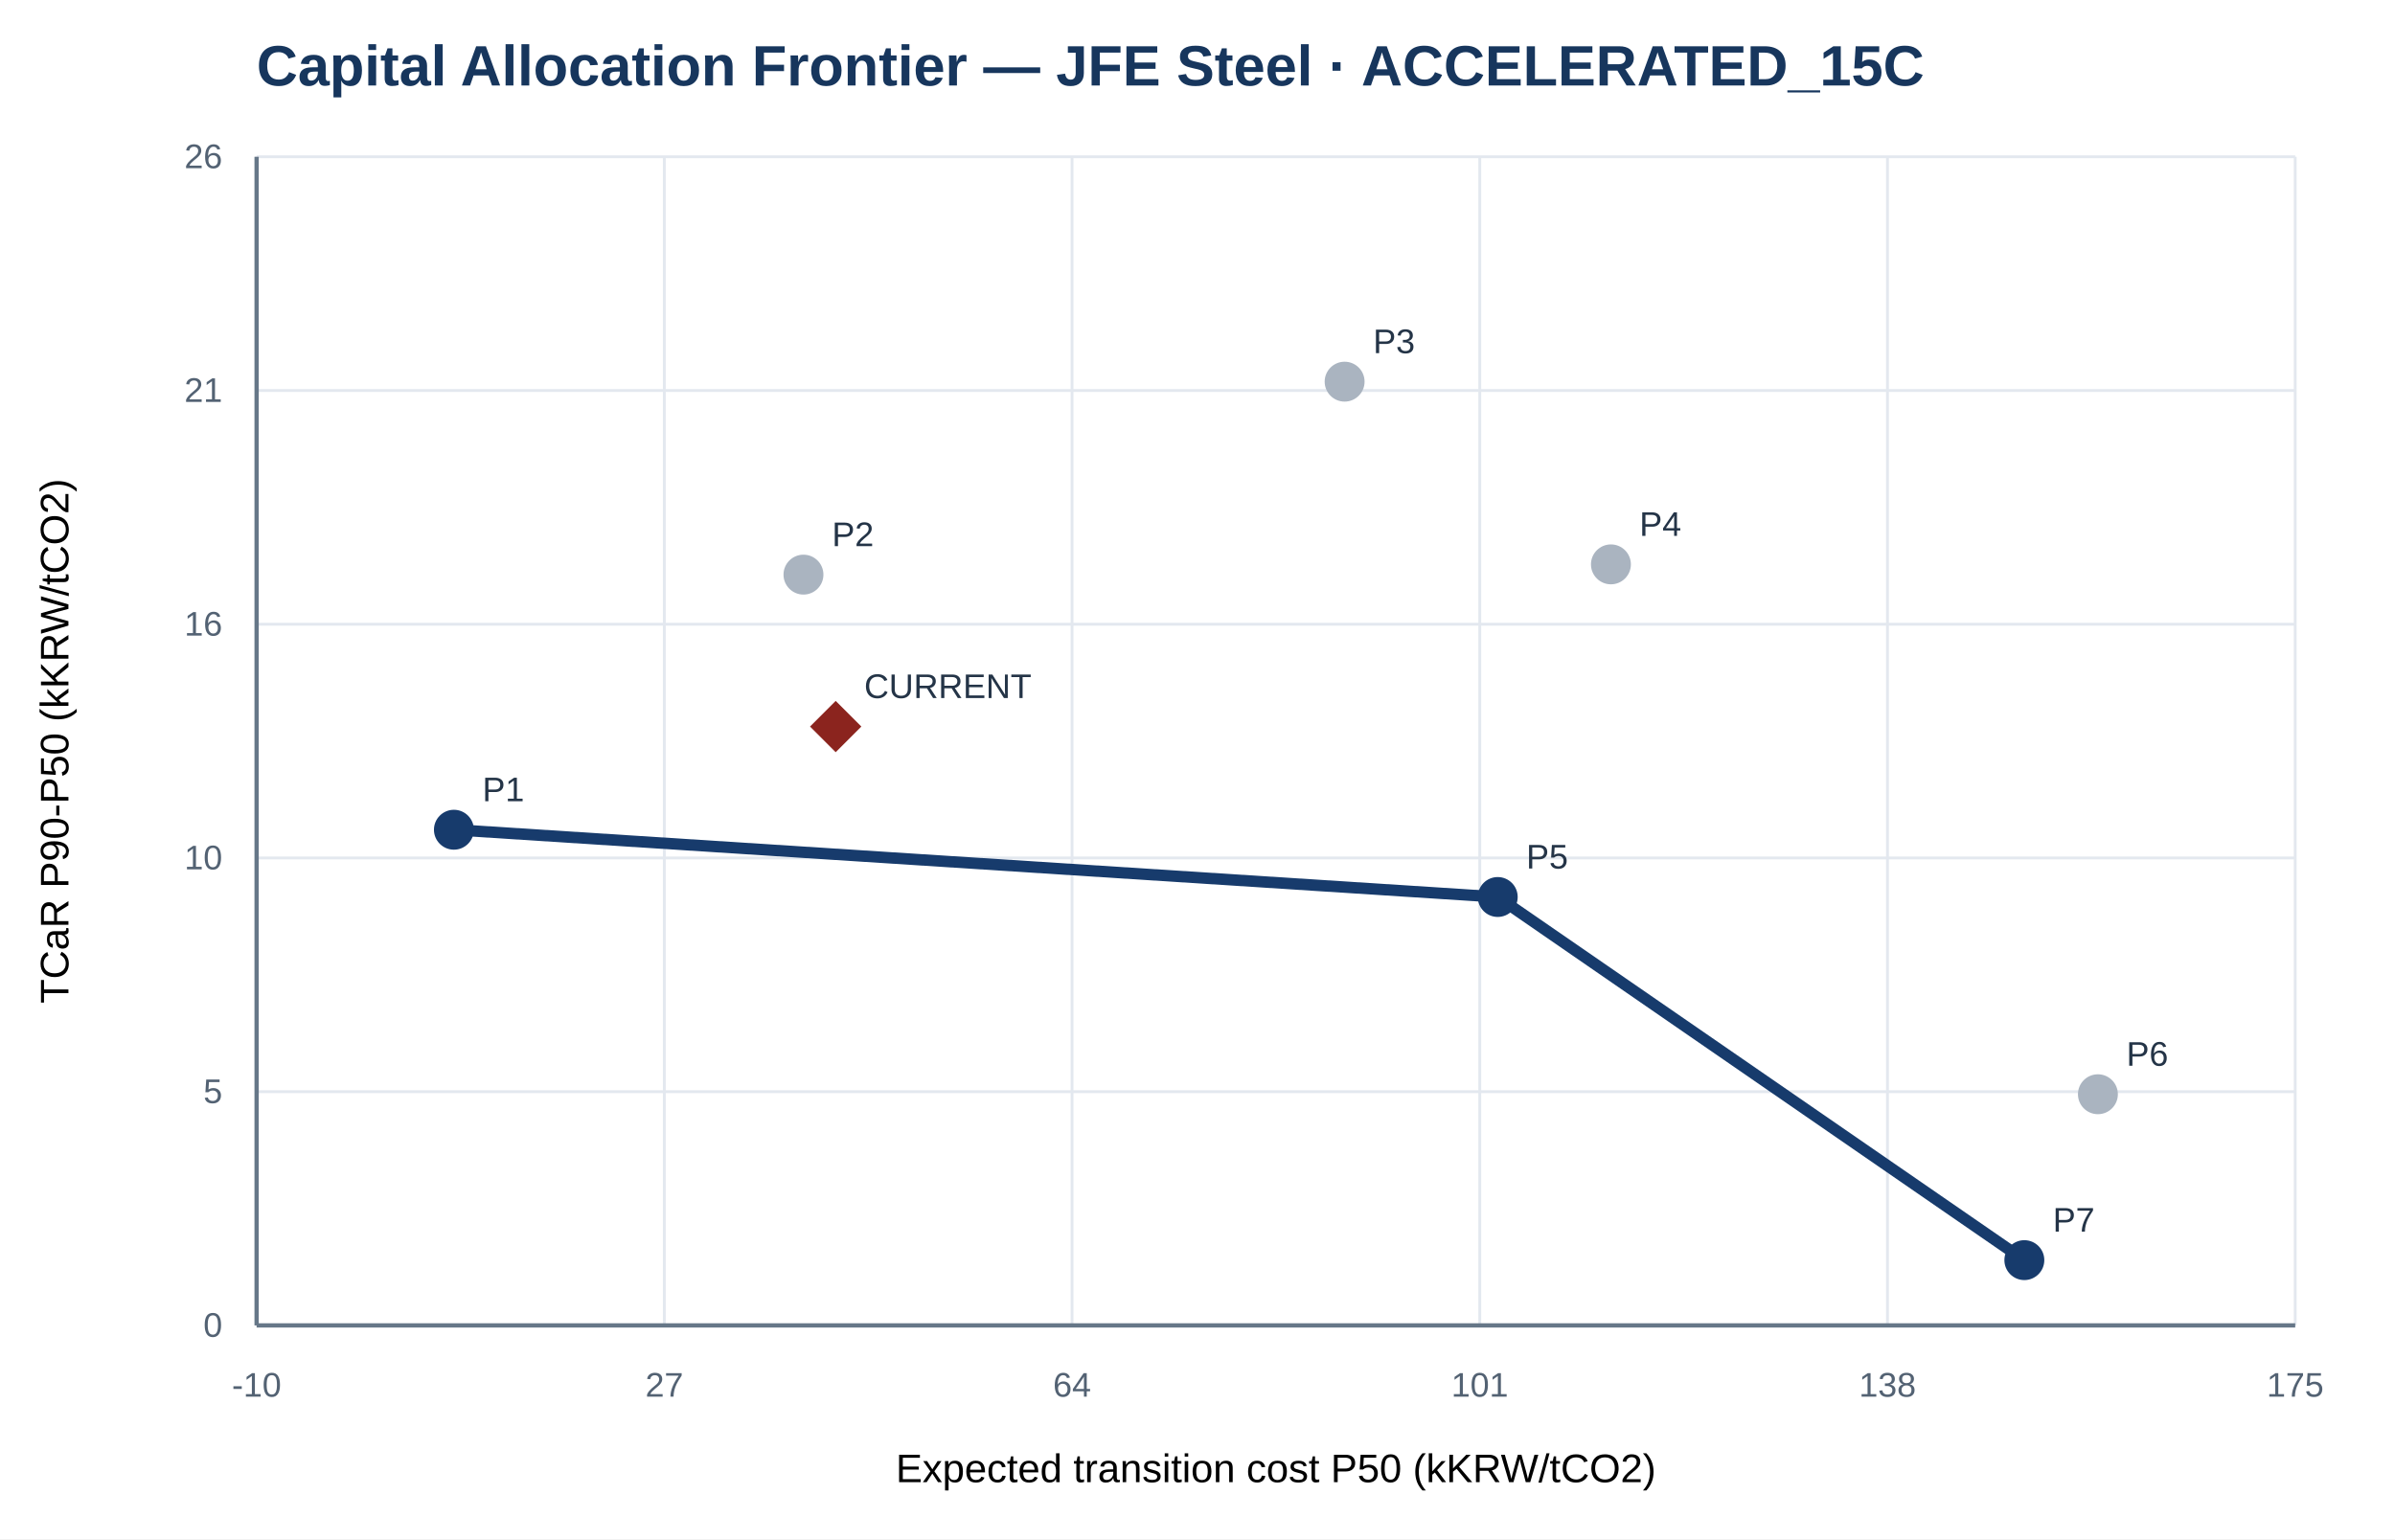
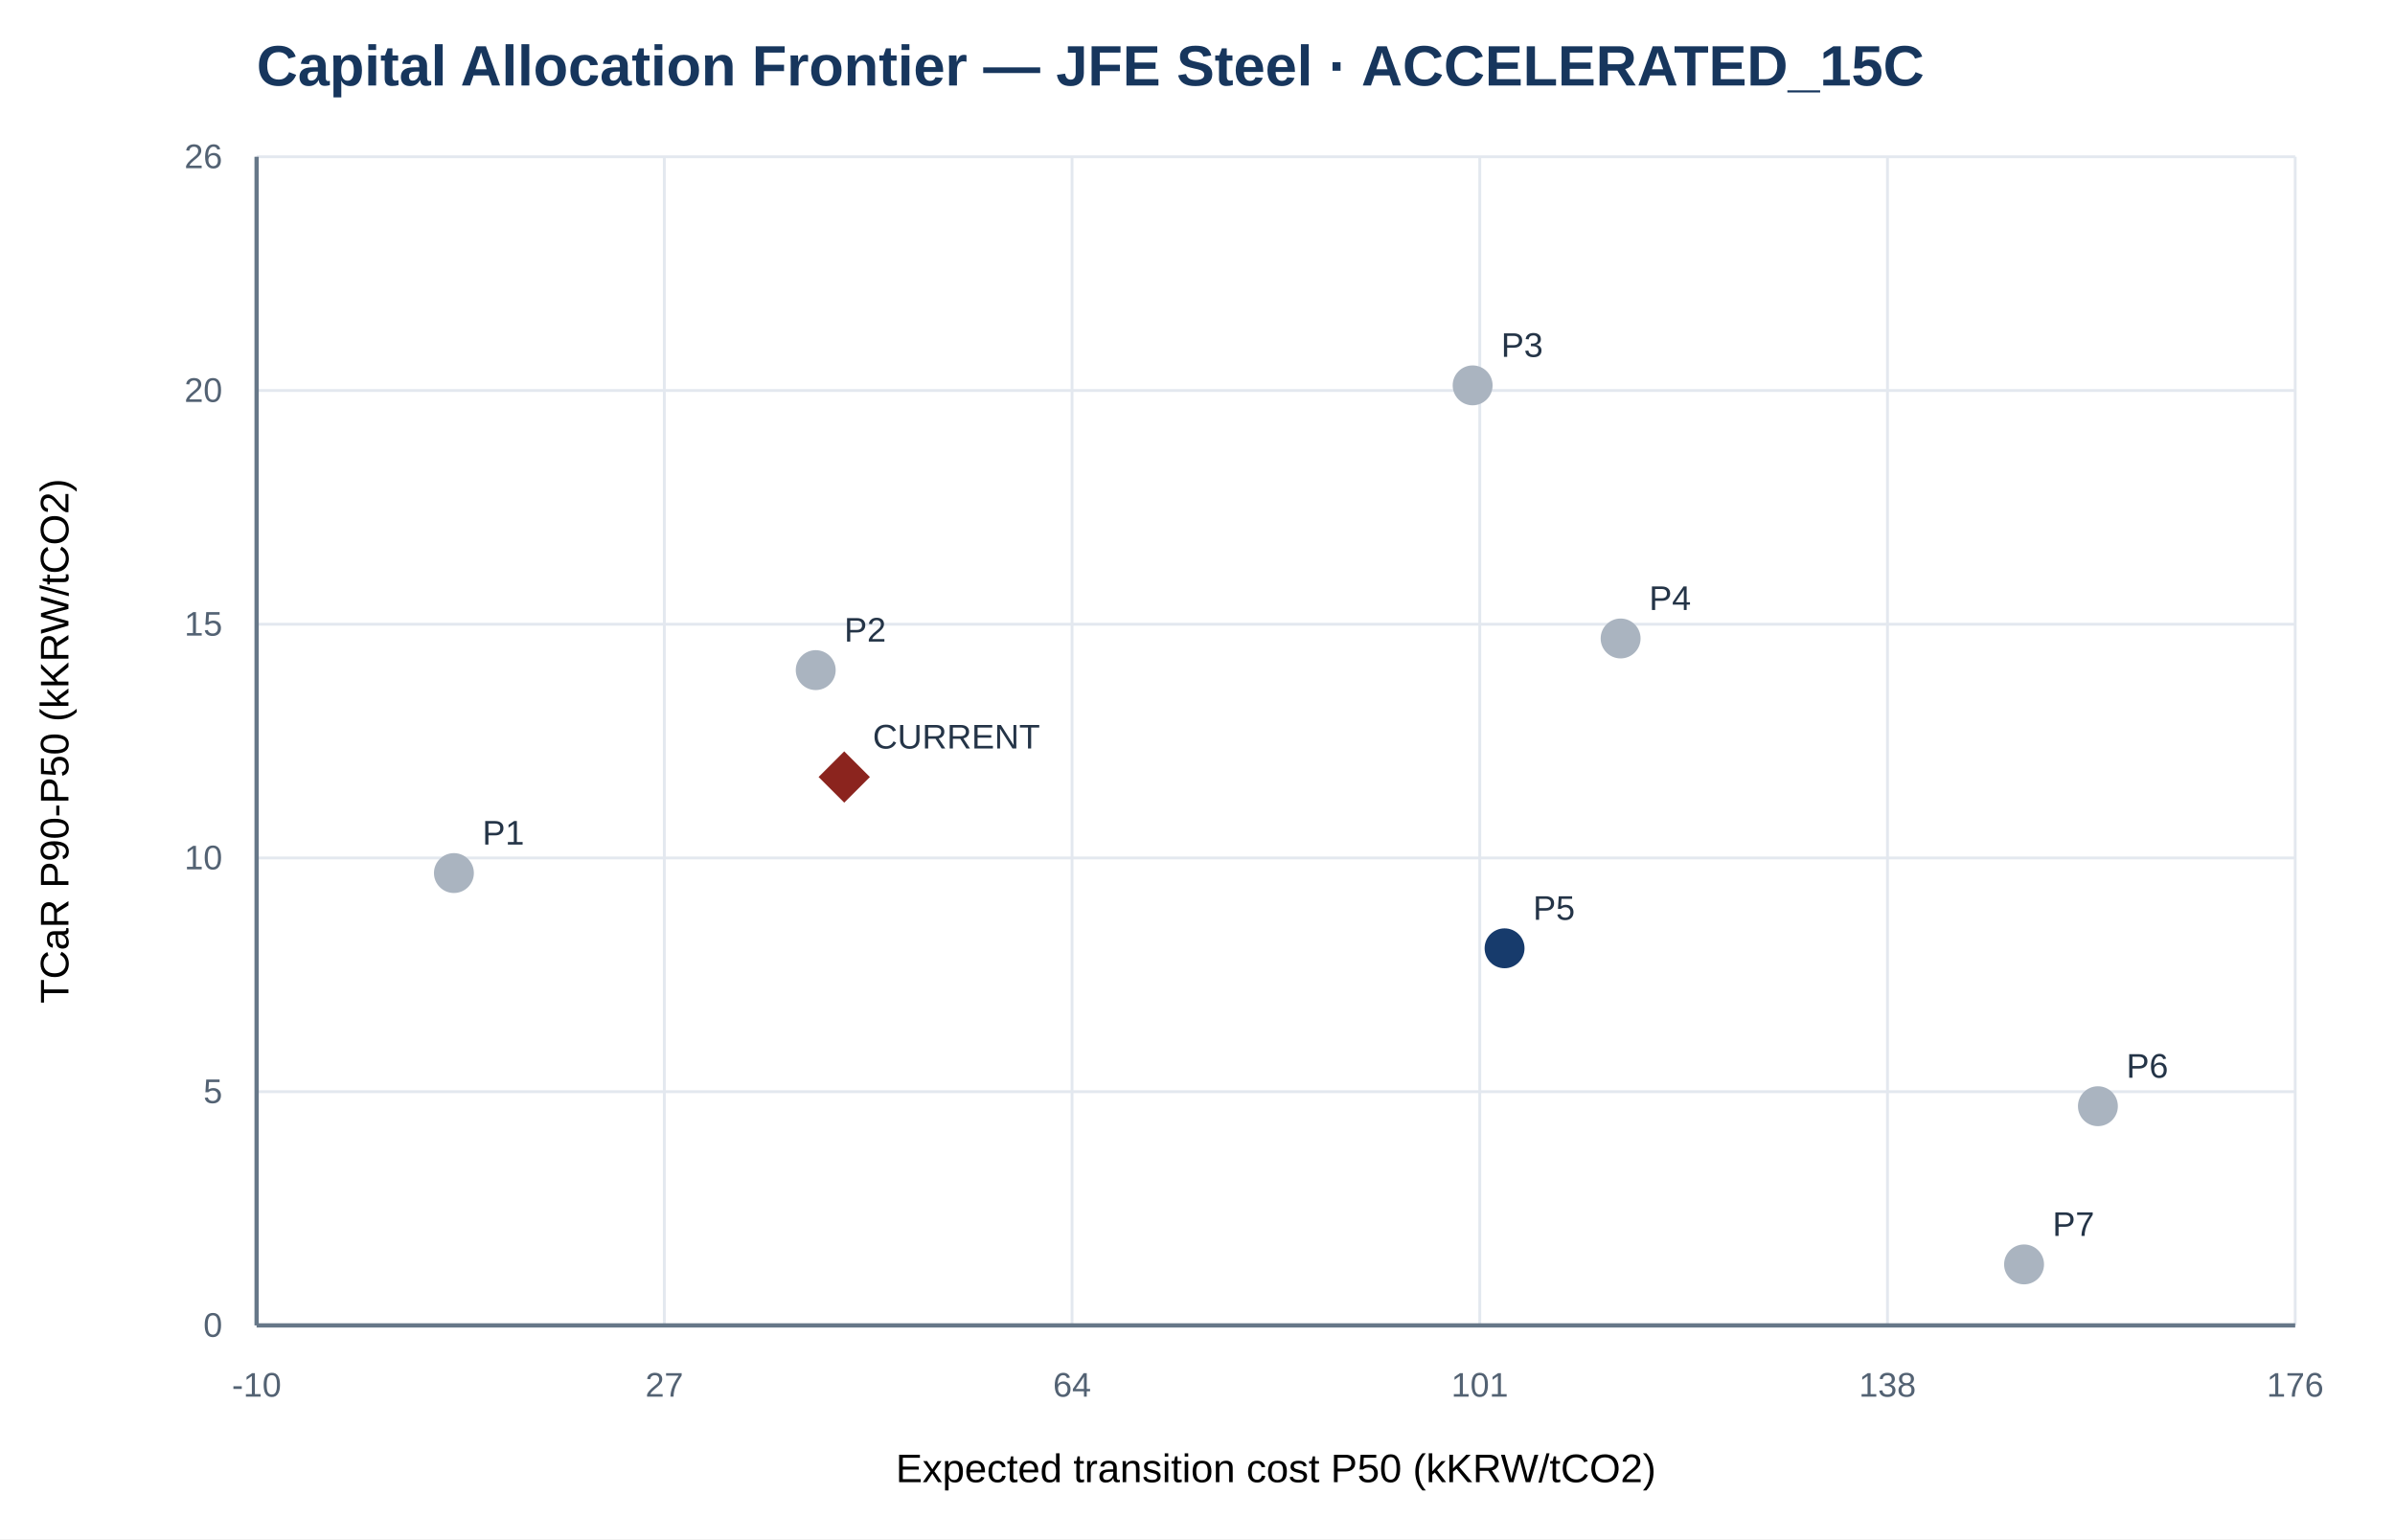
<svg xmlns="http://www.w3.org/2000/svg" width="840" height="540" viewBox="0 0 840 540">
  <rect x="0" y="0" width="840" height="540" fill="#ffffff" />
  <text x="90" y="30" font-family="Arial" font-size="20" font-weight="700" fill="#17365d">Capital Allocation Frontier — JFE Steel · ACCELERATED_15C</text>
  <line x1="90.0" y1="55" x2="90.0" y2="465" stroke="#e3e8ef" />
  <text x="90.0" y="490" text-anchor="middle" font-family="Arial" font-size="12" fill="#536273">-10</text>
  <line x1="90" y1="465.0" x2="805" y2="465.0" stroke="#e3e8ef" />
  <text x="78" y="469.0" text-anchor="end" font-family="Arial" font-size="12" fill="#536273">0</text>
  <line x1="233.0" y1="55" x2="233.0" y2="465" stroke="#e3e8ef" />
  <text x="233.0" y="490" text-anchor="middle" font-family="Arial" font-size="12" fill="#536273">27</text>
  <line x1="90" y1="383.0" x2="805" y2="383.0" stroke="#e3e8ef" />
  <text x="78" y="387.0" text-anchor="end" font-family="Arial" font-size="12" fill="#536273">5</text>
  <line x1="376.0" y1="55" x2="376.0" y2="465" stroke="#e3e8ef" />
  <text x="376.0" y="490" text-anchor="middle" font-family="Arial" font-size="12" fill="#536273">64</text>
  <line x1="90" y1="301.0" x2="805" y2="301.0" stroke="#e3e8ef" />
  <text x="78" y="305.0" text-anchor="end" font-family="Arial" font-size="12" fill="#536273">10</text>
  <line x1="519.0" y1="55" x2="519.0" y2="465" stroke="#e3e8ef" />
  <text x="519.0" y="490" text-anchor="middle" font-family="Arial" font-size="12" fill="#536273">101</text>
  <line x1="90" y1="219.0" x2="805" y2="219.0" stroke="#e3e8ef" />
-   <text x="78" y="223.0" text-anchor="end" font-family="Arial" font-size="12" fill="#536273">16</text>
+   <text x="78" y="223.0" text-anchor="end" font-family="Arial" font-size="12" fill="#536273">15</text>
  <line x1="662.0" y1="55" x2="662.0" y2="465" stroke="#e3e8ef" />
  <text x="662.0" y="490" text-anchor="middle" font-family="Arial" font-size="12" fill="#536273">138</text>
  <line x1="90" y1="137.0" x2="805" y2="137.0" stroke="#e3e8ef" />
-   <text x="78" y="141.0" text-anchor="end" font-family="Arial" font-size="12" fill="#536273">21</text>
+   <text x="78" y="141.0" text-anchor="end" font-family="Arial" font-size="12" fill="#536273">20</text>
  <line x1="805.0" y1="55" x2="805.0" y2="465" stroke="#e3e8ef" />
-   <text x="805.0" y="490" text-anchor="middle" font-family="Arial" font-size="12" fill="#536273">175</text>
+   <text x="805.0" y="490" text-anchor="middle" font-family="Arial" font-size="12" fill="#536273">176</text>
  <line x1="90" y1="55.0" x2="805" y2="55.0" stroke="#e3e8ef" />
  <text x="78" y="59.0" text-anchor="end" font-family="Arial" font-size="12" fill="#536273">26</text>
-   <polyline points="159.2,291.1 525.3,314.7 710.0,442.1" fill="none" stroke="#173b6c" stroke-width="4" />
-   <circle cx="159.2" cy="291.1" r="7" fill="#173b6c" />
-   <text x="169.2" y="281.1" font-family="Arial" font-size="12" fill="#243447">P1</text>
-   <circle cx="281.8" cy="201.6" r="7" fill="#aab4c0" />
-   <text x="291.8" y="191.6" font-family="Arial" font-size="12" fill="#243447">P2</text>
-   <circle cx="471.6" cy="133.9" r="7" fill="#aab4c0" />
-   <text x="481.6" y="123.9" font-family="Arial" font-size="12" fill="#243447">P3</text>
-   <circle cx="565.0" cy="198.0" r="7" fill="#aab4c0" />
-   <text x="575.0" y="188.0" font-family="Arial" font-size="12" fill="#243447">P4</text>
-   <circle cx="525.3" cy="314.7" r="7" fill="#173b6c" />
-   <text x="535.3" y="304.7" font-family="Arial" font-size="12" fill="#243447">P5</text>
-   <circle cx="735.8" cy="383.9" r="7" fill="#aab4c0" />
-   <text x="745.8" y="373.9" font-family="Arial" font-size="12" fill="#243447">P6</text>
-   <circle cx="710.0" cy="442.1" r="7" fill="#173b6c" />
-   <text x="720.0" y="432.1" font-family="Arial" font-size="12" fill="#243447">P7</text>
-   <polygon points="293.1,245.9 302.1,254.9 293.1,263.9 284.1,254.9" fill="#8b241e" />
-   <text x="303.1" y="244.9" font-family="Arial" font-size="12" fill="#243447">CURRENT</text>
+   <polyline points="527.7,332.7" fill="none" stroke="#173b6c" stroke-width="4" />
+   <circle cx="159.2" cy="306.3" r="7" fill="#aab4c0" />
+   <text x="169.2" y="296.3" font-family="Arial" font-size="12" fill="#243447">P1</text>
+   <circle cx="286.1" cy="235.1" r="7" fill="#aab4c0" />
+   <text x="296.1" y="225.1" font-family="Arial" font-size="12" fill="#243447">P2</text>
+   <circle cx="516.5" cy="135.2" r="7" fill="#aab4c0" />
+   <text x="526.5" y="125.2" font-family="Arial" font-size="12" fill="#243447">P3</text>
+   <circle cx="568.4" cy="224.0" r="7" fill="#aab4c0" />
+   <text x="578.4" y="214.0" font-family="Arial" font-size="12" fill="#243447">P4</text>
+   <circle cx="527.7" cy="332.7" r="7" fill="#173b6c" />
+   <text x="537.7" y="322.7" font-family="Arial" font-size="12" fill="#243447">P5</text>
+   <circle cx="735.8" cy="388.1" r="7" fill="#aab4c0" />
+   <text x="745.8" y="378.1" font-family="Arial" font-size="12" fill="#243447">P6</text>
+   <circle cx="709.9" cy="443.6" r="7" fill="#aab4c0" />
+   <text x="719.9" y="433.6" font-family="Arial" font-size="12" fill="#243447">P7</text>
+   <polygon points="296.1,263.6 305.1,272.6 296.1,281.6 287.1,272.6" fill="#8b241e" />
+   <text x="306.1" y="262.6" font-family="Arial" font-size="12" fill="#243447">CURRENT</text>
  <line x1="90" y1="465" x2="805" y2="465" stroke="#667788" stroke-width="1.5" />
  <line x1="90" y1="55" x2="90" y2="465" stroke="#667788" stroke-width="1.5" />
  <text x="447.5" y="520" text-anchor="middle" font-family="Arial" font-size="14">Expected transition cost P50 (kKRW/tCO2)</text>
  <text x="24" y="260.0" transform="rotate(-90 24 260.0)" text-anchor="middle" font-family="Arial" font-size="14">TCaR P90-P50 (kKRW/tCO2)</text>
</svg>
